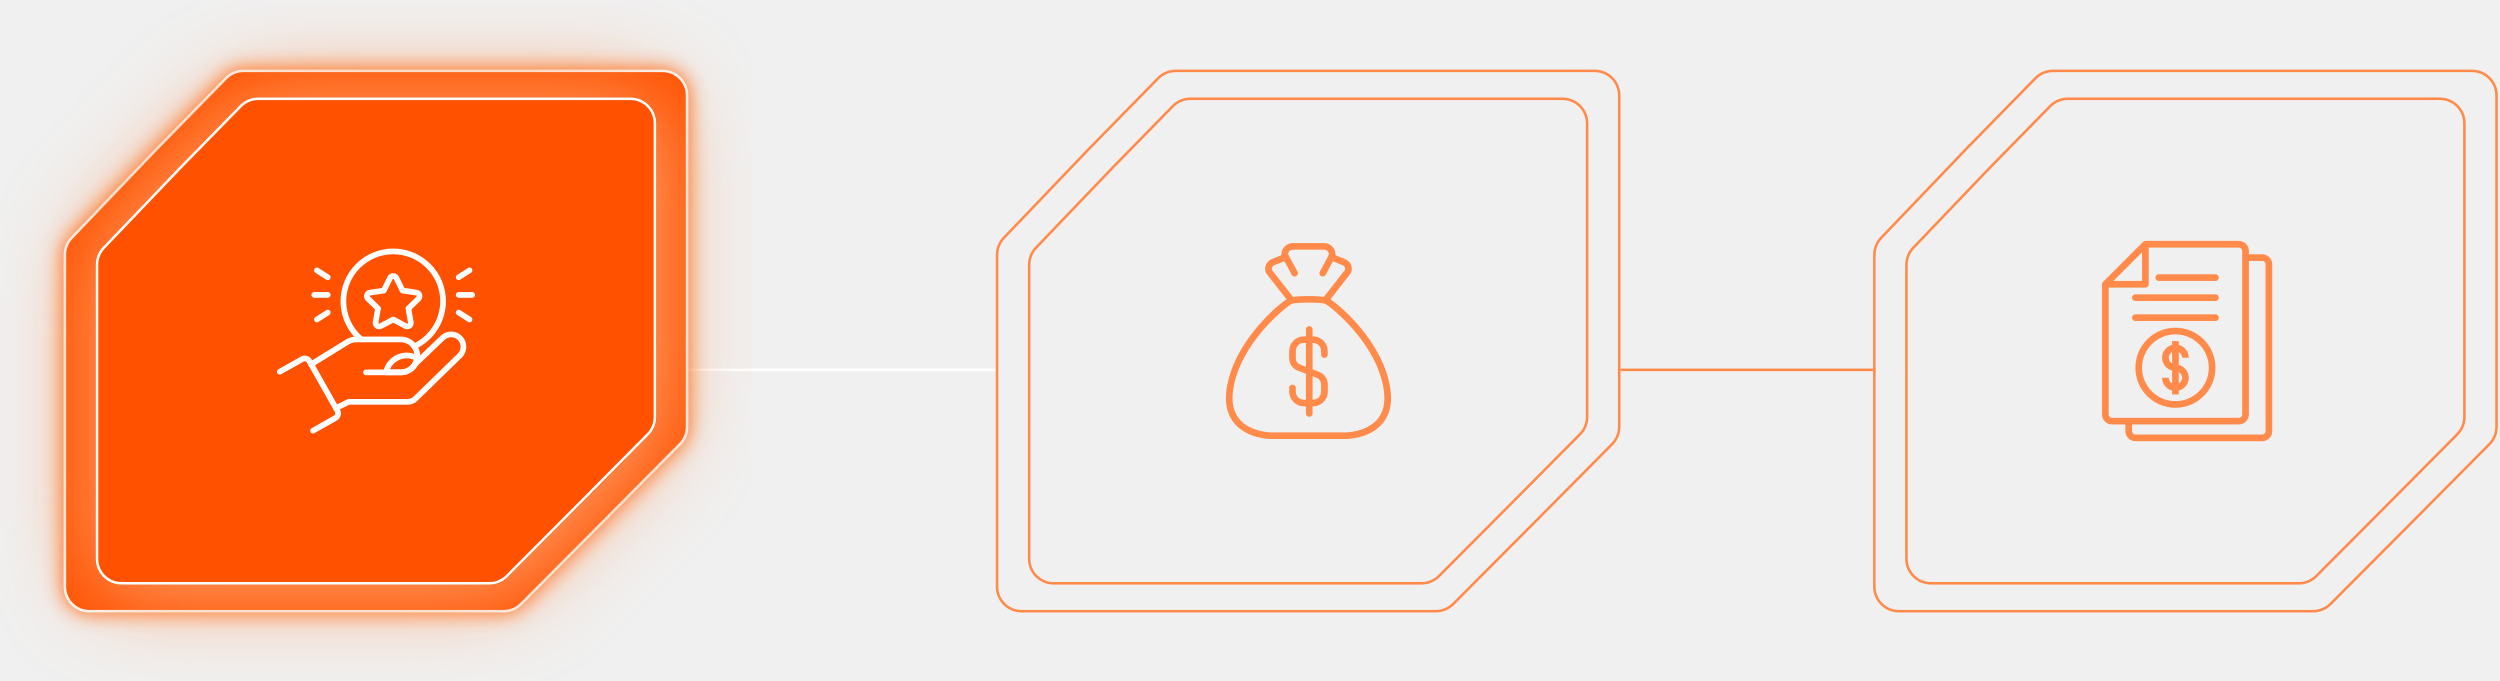
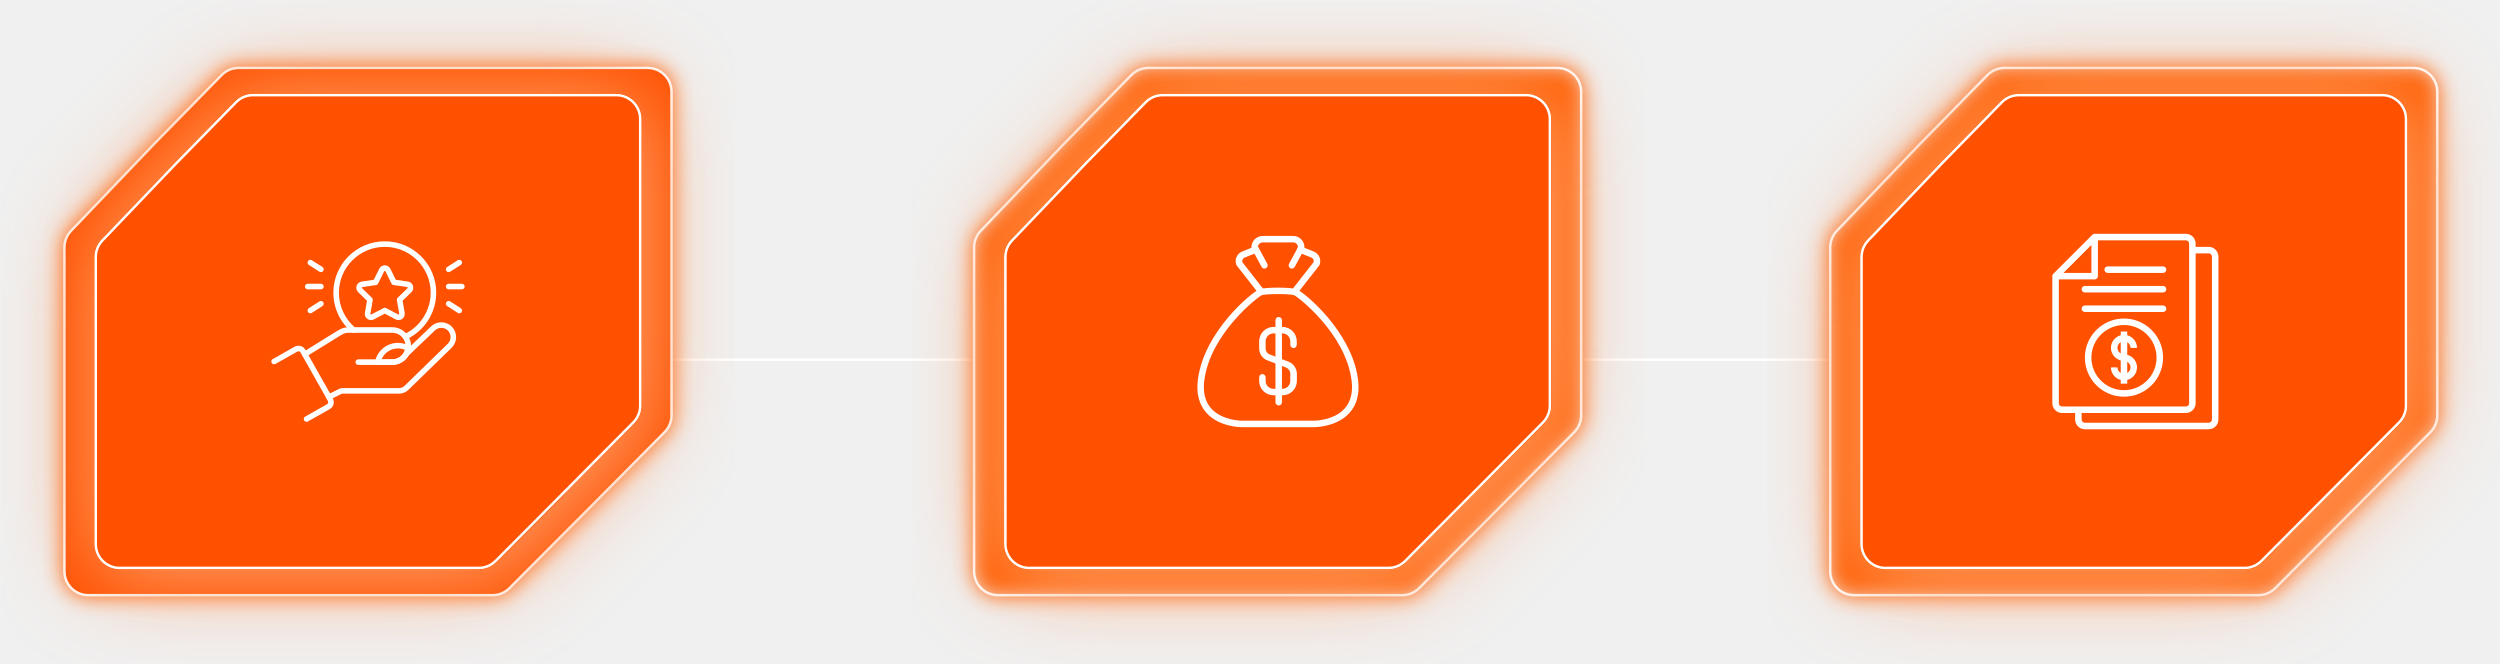
- <svg xmlns="http://www.w3.org/2000/svg" width="970" height="264" viewBox="0 0 970 264" fill="none">
-   <line x1="266.68" y1="143.5" x2="386.359" y2="143.5" stroke="white" />
-   <line x1="628.754" y1="143.5" x2="726.754" y2="143.5" stroke="#FF8A4A" />
-   <g filter="url(#filter0_f_83_64)">
-     <path d="M60.757 57.121L87.333 30.001C89.214 28.082 91.788 27 94.475 27L257.075 27C262.598 27 267.075 31.477 267.075 37V165.634C267.075 168.273 266.032 170.804 264.174 172.677L233.873 203.216L202.508 234.704C200.632 236.588 198.082 237.647 195.423 237.647H34.681C29.158 237.647 24.681 233.17 24.681 227.647L24.68 98.851C24.68 96.275 25.673 93.799 27.453 91.938L60.757 57.121Z" fill="#FF5E01" />
+ <svg xmlns="http://www.w3.org/2000/svg" width="994" height="264" viewBox="0 0 994 264" fill="none">
+   <line x1="267.109" y1="143" x2="386.789" y2="143" stroke="white" />
+   <line x1="629.188" y1="143" x2="727.188" y2="143" stroke="white" />
+   <g filter="url(#filter0_f_156_522)">
+     <path d="M61.186 56.621L87.763 29.501C89.644 27.582 92.218 26.5 94.905 26.5L257.505 26.5C263.028 26.5 267.505 30.977 267.505 36.5V165.134C267.505 167.773 266.462 170.304 264.603 172.177L234.303 202.716L202.938 234.204C201.062 236.088 198.512 237.147 195.853 237.147H35.111C29.588 237.147 25.111 232.67 25.111 227.147L25.109 98.351C25.109 95.775 26.103 93.299 27.883 91.438L61.186 56.621Z" fill="#FF5E01" />
  </g>
-   <path d="M94.476 27.5H257.075C262.322 27.5 266.575 31.753 266.575 37V165.634C266.575 168.14 265.584 170.546 263.818 172.325L233.519 202.863L202.154 234.352C200.372 236.141 197.95 237.147 195.424 237.147H34.681C29.434 237.147 25.181 232.894 25.181 227.647L25.18 98.851C25.18 96.404 26.123 94.052 27.814 92.284L61.113 57.471L61.114 57.472L87.69 30.351C89.477 28.527 91.923 27.5 94.476 27.5Z" fill="#FF5100" stroke="white" />
-   <g filter="url(#filter1_f_83_64)">
-     <path d="M69.506 64.852L93.048 40.827C94.929 38.908 97.503 37.826 100.191 37.826L244.618 37.826C250.141 37.826 254.618 42.303 254.618 47.826V161.788C254.618 164.426 253.575 166.958 251.717 168.831L224.829 195.93L196.989 223.88C195.112 225.764 192.563 226.822 189.904 226.822H47.138C41.615 226.822 37.138 222.345 37.138 216.823L37.137 102.704C37.137 100.129 38.13 97.653 39.91 95.792L69.506 64.852Z" fill="#FF833B" />
+   <path d="M94.905 27H257.505C262.752 27 267.005 31.253 267.005 36.5V165.134C267.005 167.64 266.014 170.046 264.248 171.825L233.948 202.363L202.584 233.852C200.801 235.641 198.379 236.647 195.854 236.647H35.11C29.864 236.647 25.61 232.394 25.61 227.147L25.609 98.351C25.609 95.904 26.553 93.552 28.244 91.784L61.543 56.971L61.544 56.972L88.12 29.851C89.907 28.027 92.352 27 94.905 27Z" fill="#FF5100" stroke="white" />
+   <g filter="url(#filter1_f_156_522)">
+     <path d="M69.931 64.35L93.474 40.325C95.355 38.406 97.929 37.324 100.616 37.324L245.044 37.324C250.567 37.324 255.044 41.801 255.044 47.324V161.286C255.044 163.924 254.001 166.456 252.142 168.329L225.255 195.428L197.415 223.378C195.538 225.262 192.989 226.321 190.33 226.321H47.564C42.041 226.321 37.564 221.843 37.564 216.321L37.562 102.202C37.562 99.627 38.556 97.151 40.336 95.29L69.931 64.35Z" fill="#FF833B" />
  </g>
-   <g filter="url(#filter2_d_83_64)">
-     <path d="M69.506 64.85L93.048 40.825C94.929 38.906 97.503 37.824 100.191 37.824L244.618 37.824C250.141 37.824 254.618 42.301 254.618 47.824V161.786C254.618 164.424 253.575 166.956 251.717 168.829L224.829 195.928L196.989 223.878C195.112 225.762 192.563 226.821 189.904 226.821H47.138C41.615 226.821 37.138 222.343 37.138 216.821L37.137 102.702C37.137 100.127 38.13 97.651 39.91 95.79L69.506 64.85Z" fill="#FF5100" />
-     <path d="M100.19 38.324H244.618C249.865 38.324 254.118 42.578 254.118 47.824V161.786C254.118 164.293 253.127 166.697 251.361 168.477L224.475 195.575L196.635 223.524C194.852 225.314 192.43 226.32 189.904 226.32H47.138C41.891 226.32 37.638 222.067 37.638 216.82L37.637 102.702C37.637 100.256 38.581 97.904 40.272 96.136L69.867 65.195L69.866 65.194L93.405 41.175C95.192 39.352 97.638 38.324 100.19 38.324Z" stroke="white" />
+   <g filter="url(#filter2_d_156_522)">
+     <path d="M69.931 64.35L93.474 40.325C95.355 38.406 97.929 37.324 100.616 37.324L245.044 37.324C250.567 37.324 255.044 41.801 255.044 47.324V161.286C255.044 163.924 254.001 166.456 252.142 168.329L225.255 195.428L197.415 223.378C195.538 225.262 192.989 226.321 190.33 226.321H47.564C42.041 226.321 37.564 221.843 37.564 216.321L37.562 102.202C37.562 99.627 38.556 97.151 40.336 95.29L69.931 64.35Z" fill="#FF5100" />
+     <path d="M100.616 37.824H245.044C250.291 37.824 254.544 42.078 254.544 47.324V161.286C254.544 163.793 253.553 166.197 251.787 167.977L224.9 195.075L197.061 223.024C195.278 224.814 192.856 225.82 190.33 225.82H47.563C42.317 225.82 38.063 221.567 38.063 216.32L38.062 102.202C38.062 99.756 39.006 97.404 40.697 95.636L70.293 64.695L70.292 64.694L93.831 40.675C95.618 38.852 98.063 37.824 100.616 37.824Z" stroke="white" />
  </g>
-   <g clip-path="url(#clip0_83_64)">
-     <path d="M160.739 135.509C160.323 135.509 159.922 135.272 159.735 134.868C159.479 134.314 159.719 133.656 160.274 133.398C166.675 130.427 170.811 123.937 170.811 116.865C170.811 106.821 162.627 98.65 152.568 98.65C142.516 98.65 134.337 106.821 134.337 116.865C134.337 122.275 136.715 127.375 140.861 130.856C141.329 131.249 141.389 131.947 140.996 132.415C140.601 132.884 139.906 132.942 139.438 132.55C134.791 128.648 132.125 122.93 132.125 116.865C132.125 105.601 141.296 96.438 152.568 96.438C163.847 96.438 173.024 105.601 173.024 116.865C173.024 124.794 168.384 132.072 161.204 135.406C161.055 135.475 160.896 135.509 160.739 135.509Z" fill="white" />
-     <path d="M155.53 145.583H142.005C141.394 145.583 140.898 145.088 140.898 144.477C140.898 143.866 141.394 143.371 142.005 143.371H155.53C156.95 143.371 158.272 142.822 159.254 141.827C159.614 141.468 159.892 141.106 160.09 140.746C160.11 140.709 160.133 140.673 160.157 140.638C160.451 140.118 160.65 139.515 160.748 138.845C160.784 138.602 160.81 138.345 160.81 138.09C160.81 136.991 160.473 135.938 159.836 135.045C158.851 133.644 157.242 132.81 155.53 132.81H138.244C137.246 132.81 136.268 133.078 135.415 133.584L121.333 142.29C120.813 142.613 120.131 142.452 119.81 141.932C119.489 141.412 119.649 140.731 120.169 140.409L134.268 131.692C135.48 130.972 136.848 130.598 138.244 130.598H155.53C157.962 130.598 160.247 131.783 161.641 133.766C162.543 135.03 163.022 136.528 163.022 138.09C163.022 138.455 162.988 138.818 162.937 139.165C162.795 140.144 162.489 141.039 162.028 141.821C162.015 141.844 162.001 141.866 161.987 141.887C161.693 142.406 161.301 142.91 160.823 143.387C159.429 144.801 157.546 145.583 155.53 145.583Z" fill="white" />
-     <path d="M130.35 159.491C129.945 159.491 129.555 159.268 129.361 158.882C129.086 158.336 129.306 157.672 129.852 157.397L134.395 155.111C134.776 154.909 135.229 154.801 135.718 154.801H158.269C159.067 154.801 159.823 154.489 160.4 153.923L177.601 137.18C178.305 136.486 178.712 135.519 178.712 134.536C178.712 133.558 178.337 132.639 177.659 131.949C176.247 130.529 173.989 130.482 172.518 131.849L161.836 142.06C161.406 142.471 160.717 142.476 160.292 142.06C159.866 141.644 159.837 140.973 160.239 140.532L171 130.24C173.359 128.047 176.97 128.115 179.231 130.393C180.325 131.502 180.924 132.973 180.924 134.536C180.924 136.108 180.277 137.648 179.149 138.76L161.947 155.504C160.956 156.477 159.648 157.014 158.269 157.014H135.718C135.592 157.014 135.488 157.035 135.409 157.077L130.846 159.373C130.686 159.454 130.517 159.491 130.35 159.491Z" fill="white" />
-     <path d="M121.453 168.209C121.067 168.209 120.691 168.007 120.488 167.647C120.189 167.114 120.376 166.44 120.907 166.139L129.599 161.233C130.055 160.977 130.215 160.398 129.959 159.941L119.074 140.659C118.95 140.437 118.747 140.279 118.503 140.211C118.257 140.145 118.004 140.174 117.782 140.299L109.092 145.205C108.555 145.502 107.884 145.317 107.584 144.786C107.285 144.253 107.472 143.579 108.003 143.278L116.694 138.372C117.429 137.959 118.277 137.853 119.097 138.08C119.909 138.306 120.586 138.836 121.001 139.572L131.886 158.854C132.301 159.59 132.404 160.443 132.178 161.256C131.952 162.069 131.422 162.746 130.686 163.16L121.996 168.066C121.823 168.163 121.638 168.209 121.453 168.209Z" fill="white" />
-     <path d="M158.04 127.775C157.646 127.775 157.25 127.68 156.886 127.489L152.568 125.219L148.251 127.489C147.408 127.93 146.41 127.859 145.641 127.299C144.873 126.74 144.496 125.812 144.657 124.876L145.481 120.07L141.988 116.666C141.307 116.002 141.068 115.028 141.362 114.125C141.656 113.222 142.422 112.575 143.362 112.44L148.188 111.739L150.347 107.366C150.767 106.514 151.619 105.984 152.569 105.984C153.518 105.984 154.37 106.514 154.79 107.366L156.948 111.739L161.774 112.44C162.714 112.575 163.48 113.222 163.774 114.125C164.068 115.028 163.828 116.002 163.147 116.666L159.654 120.07L160.48 124.876C160.639 125.814 160.262 126.743 159.493 127.3C159.059 127.616 158.551 127.775 158.04 127.775ZM152.569 108.197C152.493 108.197 152.392 108.223 152.331 108.345L149.915 113.239C149.753 113.566 149.442 113.793 149.081 113.844L143.679 114.629C143.545 114.65 143.489 114.739 143.466 114.809C143.442 114.881 143.434 114.987 143.532 115.082L147.441 118.891C147.702 119.145 147.822 119.512 147.76 119.871L146.838 125.251C146.815 125.386 146.883 125.467 146.943 125.51C147.004 125.554 147.102 125.595 147.223 125.53L152.054 122.989C152.373 122.819 152.762 122.819 153.082 122.989L157.914 125.53C158.037 125.596 158.132 125.553 158.192 125.51C158.254 125.465 158.322 125.385 158.299 125.249L157.376 119.871C157.314 119.512 157.433 119.145 157.694 118.891L161.603 115.082C161.701 114.987 161.694 114.881 161.669 114.809C161.646 114.737 161.592 114.648 161.458 114.629L156.055 113.844C155.693 113.793 155.382 113.566 155.221 113.239L152.805 108.345C152.745 108.223 152.644 108.197 152.569 108.197Z" fill="white" />
-     <path d="M127.178 115.537H121.923C121.312 115.537 120.816 115.041 120.816 114.43C120.816 113.82 121.312 113.324 121.923 113.324H127.178C127.789 113.324 128.285 113.82 128.285 114.43C128.285 115.041 127.789 115.537 127.178 115.537Z" fill="white" />
-     <path d="M122.963 125.071C122.598 125.071 122.24 124.891 122.03 124.56C121.7 124.045 121.851 123.361 122.367 123.033L126.584 120.339C127.102 120.008 127.784 120.161 128.111 120.676C128.441 121.191 128.29 121.875 127.774 122.203L123.557 124.897C123.373 125.015 123.167 125.071 122.963 125.071Z" fill="white" />
-     <path d="M127.178 108.699C126.975 108.699 126.769 108.643 126.584 108.525L122.367 105.831C121.851 105.503 121.7 104.818 122.03 104.304C122.357 103.79 123.04 103.637 123.557 103.967L127.774 106.661C128.29 106.989 128.441 107.673 128.111 108.187C127.901 108.519 127.544 108.699 127.178 108.699Z" fill="white" />
-     <path d="M183.219 115.537H177.962C177.351 115.537 176.855 115.041 176.855 114.43C176.855 113.82 177.351 113.324 177.962 113.324H183.219C183.83 113.324 184.325 113.82 184.325 114.43C184.325 115.041 183.83 115.537 183.219 115.537Z" fill="white" />
-     <path d="M182.178 125.071C181.975 125.071 181.769 125.015 181.584 124.897L177.367 122.203C176.851 121.875 176.7 121.191 177.03 120.676C177.357 120.161 178.041 120.008 178.557 120.339L182.774 123.033C183.29 123.361 183.441 124.045 183.111 124.56C182.901 124.891 182.544 125.071 182.178 125.071Z" fill="white" />
-     <path d="M177.963 108.699C177.598 108.699 177.24 108.519 177.03 108.187C176.7 107.673 176.851 106.989 177.367 106.661L181.584 103.967C182.1 103.637 182.784 103.79 183.111 104.304C183.441 104.818 183.29 105.503 182.774 105.831L178.557 108.525C178.373 108.643 178.167 108.699 177.963 108.699Z" fill="white" />
-     <path d="M155.533 145.58H149.782C149.451 145.58 149.137 145.432 148.926 145.174C148.716 144.917 148.632 144.58 148.697 144.255C149.566 139.945 153.39 136.818 157.79 136.818C159.426 136.818 161.021 137.243 162.402 138.046C162.79 138.27 163.003 138.708 162.942 139.152C162.723 140.753 161.97 142.259 160.824 143.388C159.431 144.798 157.548 145.58 155.533 145.58ZM151.273 143.368H155.533C156.952 143.368 158.276 142.819 159.261 141.822C159.887 141.206 160.343 140.438 160.589 139.604C159.72 139.228 158.765 139.031 157.79 139.031C154.909 139.031 152.354 140.789 151.273 143.368Z" fill="white" />
+   <g clip-path="url(#clip0_156_522)">
+     <path d="M161.161 135.009C160.745 135.009 160.344 134.772 160.157 134.368C159.901 133.814 160.141 133.156 160.696 132.898C167.097 129.927 171.233 123.437 171.233 116.365C171.233 106.321 163.049 98.15 152.99 98.15C142.938 98.15 134.759 106.321 134.759 116.365C134.759 121.775 137.137 126.875 141.283 130.356C141.751 130.749 141.811 131.447 141.418 131.915C141.023 132.384 140.328 132.442 139.86 132.05C135.213 128.148 132.547 122.43 132.547 116.365C132.547 105.101 141.718 95.938 152.99 95.938C164.269 95.938 173.446 105.101 173.446 116.365C173.446 124.294 168.806 131.572 161.626 134.906C161.476 134.975 161.318 135.009 161.161 135.009Z" fill="white" />
+     <path d="M155.955 145.087H142.43C141.82 145.087 141.324 144.592 141.324 143.981C141.324 143.37 141.82 142.875 142.43 142.875H155.955C157.375 142.875 158.698 142.326 159.68 141.331C160.04 140.972 160.318 140.61 160.515 140.25C160.536 140.213 160.559 140.177 160.583 140.142C160.877 139.622 161.076 139.019 161.174 138.349C161.21 138.106 161.236 137.849 161.236 137.594C161.236 136.495 160.899 135.442 160.262 134.549C159.277 133.148 157.668 132.314 155.955 132.314H138.67C137.671 132.314 136.693 132.582 135.841 133.087L121.758 141.794C121.238 142.117 120.557 141.956 120.236 141.436C119.915 140.916 120.075 140.234 120.595 139.913L134.694 131.196C135.906 130.476 137.274 130.102 138.67 130.102H155.955C158.388 130.102 160.672 131.287 162.067 133.27C162.968 134.534 163.448 136.032 163.448 137.594C163.448 137.959 163.413 138.322 163.363 138.669C163.22 139.648 162.915 140.543 162.454 141.325C162.441 141.348 162.427 141.369 162.412 141.391C162.119 141.91 161.727 142.414 161.249 142.89C159.854 144.305 157.972 145.087 155.955 145.087Z" fill="white" />
+     <path d="M130.78 158.993C130.375 158.993 129.985 158.77 129.79 158.384C129.515 157.838 129.736 157.174 130.282 156.899L134.824 154.613C135.206 154.411 135.658 154.303 136.148 154.303H158.698C159.496 154.303 160.252 153.991 160.83 153.425L178.031 136.682C178.735 135.988 179.141 135.021 179.141 134.038C179.141 133.06 178.767 132.141 178.088 131.451C176.677 130.03 174.418 129.984 172.948 131.351L162.266 141.562C161.835 141.972 161.147 141.978 160.722 141.562C160.296 141.146 160.267 140.474 160.669 140.034L171.43 129.742C173.789 127.549 177.4 127.616 179.661 129.895C180.754 131.004 181.354 132.475 181.354 134.038C181.354 135.61 180.707 137.15 179.579 138.262L162.377 155.006C161.386 155.978 160.078 156.516 158.698 156.516H136.148C136.021 156.516 135.918 156.537 135.838 156.579L131.275 158.875C131.115 158.956 130.947 158.993 130.78 158.993Z" fill="white" />
+     <path d="M121.879 167.707C121.493 167.707 121.117 167.505 120.914 167.145C120.614 166.612 120.802 165.938 121.333 165.637L130.024 160.731C130.481 160.475 130.641 159.896 130.384 159.439L119.5 140.157C119.376 139.936 119.173 139.777 118.929 139.709C118.683 139.643 118.429 139.672 118.208 139.797L109.518 144.703C108.981 145 108.31 144.815 108.01 144.284C107.71 143.751 107.898 143.077 108.429 142.776L117.12 137.87C117.855 137.457 118.703 137.352 119.523 137.578C120.335 137.804 121.012 138.334 121.427 139.07L132.312 158.352C132.726 159.088 132.83 159.941 132.604 160.754C132.378 161.567 131.848 162.244 131.112 162.659L122.422 167.564C122.249 167.661 122.063 167.707 121.879 167.707Z" fill="white" />
+     <path d="M158.465 127.275C158.072 127.275 157.676 127.18 157.312 126.989L152.993 124.719L148.677 126.989C147.834 127.43 146.836 127.359 146.067 126.799C145.299 126.24 144.922 125.312 145.083 124.376L145.907 119.57L142.414 116.166C141.733 115.502 141.494 114.528 141.788 113.625C142.081 112.722 142.848 112.075 143.788 111.94L148.613 111.239L150.772 106.866C151.193 106.014 152.044 105.484 152.995 105.484C153.944 105.484 154.795 106.014 155.216 106.866L157.374 111.239L162.2 111.94C163.139 112.075 163.906 112.722 164.199 113.625C164.493 114.528 164.254 115.502 163.573 116.166L160.08 119.57L160.905 124.376C161.065 125.314 160.688 126.243 159.919 126.8C159.485 127.116 158.977 127.275 158.465 127.275ZM152.995 107.697C152.919 107.697 152.818 107.723 152.757 107.845L150.34 112.739C150.179 113.066 149.868 113.293 149.506 113.344L144.105 114.129C143.971 114.15 143.915 114.239 143.892 114.309C143.867 114.381 143.86 114.487 143.958 114.582L147.867 118.391C148.128 118.645 148.248 119.012 148.186 119.371L147.264 124.751C147.241 124.886 147.308 124.967 147.369 125.01C147.429 125.054 147.527 125.095 147.648 125.03L152.479 122.489C152.799 122.319 153.188 122.319 153.508 122.489L158.34 125.03C158.463 125.096 158.558 125.053 158.618 125.01C158.68 124.965 158.748 124.885 158.725 124.749L157.801 119.371C157.739 119.012 157.859 118.645 158.12 118.391L162.029 114.582C162.127 114.487 162.12 114.381 162.095 114.309C162.072 114.237 162.017 114.148 161.883 114.129L156.481 113.344C156.119 113.293 155.808 113.066 155.647 112.739L153.231 107.845C153.171 107.723 153.07 107.697 152.995 107.697Z" fill="white" />
+     <path d="M127.604 115.037H122.348C121.738 115.037 121.242 114.541 121.242 113.93C121.242 113.32 121.738 112.824 122.348 112.824H127.604C128.215 112.824 128.71 113.32 128.71 113.93C128.71 114.541 128.215 115.037 127.604 115.037Z" fill="white" />
+     <path d="M123.389 124.571C123.023 124.571 122.666 124.391 122.456 124.06C122.126 123.545 122.277 122.861 122.793 122.533L127.01 119.839C127.527 119.508 128.21 119.661 128.537 120.176C128.867 120.691 128.716 121.375 128.2 121.703L123.983 124.397C123.798 124.515 123.592 124.571 123.389 124.571Z" fill="white" />
+     <path d="M127.604 108.199C127.401 108.199 127.195 108.143 127.01 108.025L122.793 105.331C122.277 105.003 122.126 104.318 122.456 103.804C122.783 103.29 123.466 103.137 123.983 103.467L128.2 106.161C128.716 106.489 128.867 107.173 128.537 107.687C128.327 108.019 127.97 108.199 127.604 108.199Z" fill="white" />
+     <path d="M183.645 115.037H178.387C177.777 115.037 177.281 114.541 177.281 113.93C177.281 113.32 177.777 112.824 178.387 112.824H183.645C184.255 112.824 184.751 113.32 184.751 113.93C184.751 114.541 184.255 115.037 183.645 115.037Z" fill="white" />
+     <path d="M182.604 124.571C182.401 124.571 182.195 124.515 182.01 124.397L177.793 121.703C177.277 121.375 177.126 120.691 177.456 120.176C177.783 119.661 178.467 119.508 178.983 119.839L183.2 122.533C183.716 122.861 183.867 123.545 183.537 124.06C183.327 124.391 182.97 124.571 182.604 124.571Z" fill="white" />
+     <path d="M178.389 108.199C178.023 108.199 177.666 108.019 177.456 107.687C177.126 107.173 177.277 106.489 177.793 106.161L182.01 103.467C182.526 103.137 183.21 103.29 183.537 103.804C183.867 104.318 183.716 105.003 183.2 105.331L178.983 108.025C178.798 108.143 178.592 108.199 178.389 108.199Z" fill="white" />
+     <path d="M155.959 145.082H150.208C149.876 145.082 149.562 144.934 149.352 144.676C149.142 144.419 149.058 144.082 149.123 143.757C149.992 139.447 153.816 136.32 158.216 136.32C159.852 136.32 161.447 136.745 162.828 137.547C163.215 137.772 163.429 138.21 163.368 138.654C163.149 140.255 162.396 141.761 161.249 142.89C159.857 144.3 157.974 145.082 155.959 145.082ZM151.698 142.87H155.959C157.378 142.87 158.701 142.321 159.687 141.324C160.313 140.708 160.768 139.94 161.015 139.106C160.146 138.73 159.191 138.533 158.216 138.533C155.335 138.533 152.78 140.291 151.698 142.87Z" fill="white" />
  </g>
-   <path d="M456.155 27.5H618.755C624.002 27.5 628.255 31.753 628.255 37V165.634C628.255 168.14 627.264 170.546 625.498 172.325L595.198 202.863L563.834 234.352C562.051 236.141 559.629 237.147 557.104 237.147H396.36C391.114 237.147 386.86 232.894 386.86 227.647L386.859 98.851C386.859 96.404 387.803 94.052 389.494 92.284L422.793 57.471L422.794 57.472L449.37 30.351C451.157 28.527 453.602 27.5 456.155 27.5Z" stroke="#FF8A4A" />
-   <path d="M461.87 38.326H606.298C611.544 38.326 615.798 42.58 615.798 47.826V161.788C615.798 164.295 614.806 166.699 613.041 168.479L586.154 195.577L558.314 223.526C556.532 225.316 554.11 226.322 551.584 226.322H408.817C403.571 226.322 399.317 222.069 399.317 216.822L399.316 102.704C399.316 100.258 400.26 97.906 401.951 96.138L431.547 65.197L431.546 65.196L455.085 41.177C456.872 39.353 459.317 38.326 461.87 38.326Z" stroke="#FF8A4A" />
-   <path d="M514.557 117.421C514.271 117.418 513.993 117.321 513.767 117.146C513.498 116.934 513.324 116.625 513.282 116.286C513.24 115.946 513.334 115.604 513.543 115.334L521.859 104.716C521.959 104.363 521.927 103.986 521.769 103.656C521.611 103.325 521.337 103.064 521 102.921L516.112 100.971C515.807 100.848 515.56 100.613 515.421 100.315C515.283 100.017 515.262 99.677 515.365 99.364L515.622 98.6C515.577 98.13 515.359 97.693 515.009 97.376C514.66 97.058 514.205 96.882 513.732 96.882H501.629C501.157 96.882 500.703 97.058 500.355 97.376C500.007 97.694 499.79 98.13 499.748 98.6L500.014 99.313C500.138 99.628 500.131 99.98 499.996 100.291C499.861 100.602 499.608 100.846 499.292 100.971L494.379 102.946C494.041 103.09 493.768 103.351 493.61 103.682C493.451 104.012 493.419 104.389 493.52 104.742L501.835 115.359C502.044 115.63 502.138 115.972 502.096 116.312C502.055 116.651 501.88 116.96 501.612 117.172C501.479 117.276 501.327 117.353 501.164 117.399C501.001 117.444 500.831 117.457 500.663 117.436C500.495 117.415 500.334 117.361 500.187 117.278C500.04 117.194 499.911 117.082 499.808 116.948L491.338 106.125C491.265 106.03 491.204 105.926 491.157 105.816C490.76 104.818 490.771 103.704 491.189 102.715C491.607 101.727 492.398 100.942 493.391 100.533L497.153 99.021C497.145 98.941 497.145 98.86 497.153 98.78C497.156 97.594 497.628 96.457 498.467 95.618C499.306 94.779 500.443 94.307 501.629 94.305H513.732C514.919 94.305 516.058 94.776 516.897 95.615C517.736 96.455 518.208 97.593 518.208 98.78C518.212 98.86 518.212 98.941 518.208 99.021L521.962 100.533C522.961 100.937 523.76 101.721 524.183 102.712C524.606 103.704 524.62 104.823 524.221 105.824C524.178 105.936 524.117 106.041 524.041 106.133L515.579 116.923C515.458 117.078 515.303 117.203 515.126 117.29C514.949 117.376 514.754 117.421 514.557 117.421Z" fill="#FF8A4A" />
-   <path d="M522.15 170.344H493.218C492.832 170.344 484.241 170.301 479.173 164.571C476.287 161.307 475.162 156.917 475.84 151.514C478.245 132.297 497.238 116.784 500.262 115.504C502.35 114.645 513.062 114.645 515.149 115.504C518.147 116.784 537.14 132.289 539.545 151.514C540.224 156.917 539.098 161.307 536.212 164.571C531.187 170.258 522.597 170.344 522.15 170.344ZM507.684 117.428C504.815 117.428 501.937 117.574 501.25 117.875C499.721 118.527 480.737 133.131 478.391 151.832C477.816 156.462 478.727 160.164 481.089 162.853C485.384 167.706 493.115 167.766 493.218 167.766H522.141C522.219 167.766 529.984 167.706 534.271 162.853C536.633 160.164 537.544 156.462 536.968 151.832C534.623 133.122 515.639 118.527 514.11 117.875C513.422 117.574 510.57 117.428 507.684 117.428Z" fill="#FF8A4A" />
-   <path d="M513.221 107.283C512.998 107.283 512.779 107.225 512.586 107.115C512.392 107.005 512.23 106.846 512.116 106.655C512.002 106.464 511.939 106.246 511.934 106.024C511.929 105.801 511.982 105.581 512.087 105.385L515.454 99.148C515.617 98.847 515.893 98.624 516.221 98.526C516.549 98.429 516.902 98.465 517.203 98.628C517.503 98.791 517.727 99.067 517.824 99.395C517.922 99.723 517.885 100.076 517.722 100.376L514.355 106.604C514.246 106.81 514.082 106.982 513.882 107.101C513.682 107.221 513.454 107.284 513.221 107.283Z" fill="#FF8A4A" />
-   <path d="M502.305 107.283C502.073 107.284 501.844 107.221 501.644 107.101C501.444 106.982 501.281 106.81 501.171 106.604L497.804 100.376C497.641 100.076 497.604 99.723 497.702 99.395C497.799 99.067 498.023 98.791 498.324 98.628C498.625 98.465 498.978 98.429 499.305 98.526C499.633 98.624 499.909 98.847 500.072 99.148L503.439 105.385C503.545 105.581 503.597 105.801 503.592 106.024C503.587 106.246 503.525 106.464 503.41 106.655C503.296 106.846 503.134 107.005 502.941 107.115C502.747 107.225 502.528 107.283 502.305 107.283Z" fill="#FF8A4A" />
-   <path d="M509.463 157.664H505.907C504.395 157.662 502.945 157.06 501.876 155.991C500.807 154.921 500.205 153.472 500.203 151.96V150.534C500.203 150.192 500.339 149.864 500.581 149.623C500.822 149.381 501.15 149.245 501.492 149.245C501.833 149.245 502.161 149.381 502.403 149.623C502.644 149.864 502.78 150.192 502.78 150.534V151.934C502.777 152.347 502.855 152.756 503.011 153.139C503.166 153.521 503.396 153.869 503.687 154.162C503.978 154.455 504.323 154.688 504.704 154.846C505.086 155.005 505.494 155.087 505.907 155.087H509.463C510.291 155.084 511.084 154.754 511.669 154.168C512.253 153.582 512.582 152.788 512.582 151.96V148.919C512.536 148.403 512.345 147.911 512.03 147.501C511.715 147.09 511.29 146.777 510.803 146.6L503.528 143.799C502.566 143.455 501.733 142.826 501.139 141.995C500.545 141.165 500.218 140.173 500.203 139.152V136.188C500.205 134.676 500.807 133.227 501.876 132.158C502.945 131.088 504.395 130.487 505.907 130.484H509.455C510.967 130.487 512.416 131.088 513.486 132.158C514.555 133.227 515.156 134.676 515.159 136.188V137.597C515.159 137.939 515.023 138.267 514.781 138.508C514.54 138.75 514.212 138.886 513.87 138.886C513.528 138.886 513.201 138.75 512.959 138.508C512.717 138.267 512.582 137.939 512.582 137.597V136.188C512.582 135.359 512.252 134.564 511.666 133.977C511.079 133.391 510.284 133.061 509.455 133.061H505.907C505.078 133.061 504.282 133.391 503.696 133.977C503.11 134.564 502.78 135.359 502.78 136.188V139.195C502.801 139.691 502.971 140.17 503.266 140.57C503.561 140.969 503.97 141.271 504.438 141.437L511.766 144.254C512.737 144.615 513.582 145.253 514.193 146.091C514.804 146.928 515.155 147.926 515.202 148.962V151.977C515.199 152.728 515.049 153.47 514.759 154.163C514.469 154.855 514.046 155.483 513.513 156.011C512.98 156.54 512.348 156.958 511.653 157.241C510.958 157.525 510.214 157.668 509.463 157.664Z" fill="#FF8A4A" />
-   <path d="M507.984 161.711C507.642 161.711 507.314 161.576 507.073 161.334C506.831 161.092 506.695 160.764 506.695 160.423V127.831C506.695 127.49 506.831 127.162 507.073 126.92C507.314 126.679 507.642 126.543 507.984 126.543C508.326 126.543 508.653 126.679 508.895 126.92C509.137 127.162 509.272 127.49 509.272 127.831V160.423C509.272 160.764 509.137 161.092 508.895 161.334C508.653 161.576 508.326 161.711 507.984 161.711Z" fill="#FF8A4A" />
-   <path d="M796.55 27.5H959.149C964.396 27.5 968.649 31.753 968.649 37V165.634C968.649 168.14 967.658 170.546 965.893 172.325L935.593 202.863L904.229 234.352C902.446 236.141 900.024 237.147 897.498 237.147H736.755C731.508 237.147 727.255 232.894 727.255 227.647L727.254 98.851C727.254 96.404 728.198 94.052 729.889 92.284L763.188 57.471L763.188 57.472L789.765 30.351C791.551 28.527 793.997 27.5 796.55 27.5Z" stroke="#FF8A4A" />
-   <path d="M802.265 38.326H946.692C951.939 38.326 956.192 42.58 956.192 47.826V161.788C956.192 164.295 955.201 166.699 953.436 168.479L926.549 195.577L898.709 223.526C896.926 225.316 894.504 226.322 891.979 226.322H749.212C743.965 226.322 739.712 222.069 739.712 216.822L739.711 102.704C739.711 100.258 740.655 97.906 742.346 96.138L771.941 65.197L771.94 65.196L795.479 41.177C797.266 39.353 799.712 38.326 802.265 38.326Z" stroke="#FF8A4A" />
-   <path d="M844.068 127.143C835.498 127.143 828.526 134.115 828.526 142.685C828.526 151.255 835.498 158.227 844.068 158.227C852.638 158.227 859.61 151.255 859.61 142.685C859.61 134.115 852.638 127.143 844.068 127.143ZM844.068 155.637C836.926 155.637 831.116 149.827 831.116 142.685C831.116 135.543 836.926 129.733 844.068 129.733C851.21 129.733 857.02 135.543 857.02 142.685C857.02 149.827 851.21 155.637 844.068 155.637ZM846.658 138.8H849.249C849.249 136.393 847.591 134.382 845.363 133.803V132.324H842.773V133.803C840.545 134.382 838.887 136.393 838.887 138.8C838.887 141.206 840.545 143.217 842.773 143.796V148.801C842.002 148.351 841.478 147.525 841.478 146.571H838.887C838.887 148.977 840.545 150.988 842.773 151.567V153.046H845.363V151.567C847.591 150.988 849.249 148.977 849.249 146.571C849.249 144.164 847.591 142.153 845.363 141.574V136.569C846.134 137.019 846.658 137.845 846.658 138.8ZM841.478 138.8C841.478 137.845 842.002 137.019 842.773 136.569V141.03C842.002 140.58 841.478 139.754 841.478 138.8ZM846.658 146.571C846.658 147.525 846.134 148.351 845.363 148.801V144.34C846.134 144.79 846.658 145.616 846.658 146.571ZM877.742 98.649H872.562V97.354C872.562 95.212 870.819 93.469 868.676 93.469H832.411C832.068 93.469 831.738 93.605 831.496 93.848L815.954 109.39C815.711 109.633 815.574 109.963 815.574 110.306V160.817C815.574 162.96 817.317 164.703 819.46 164.703H824.64V167.293C824.64 169.436 826.383 171.179 828.526 171.179H877.742C879.885 171.179 881.628 169.436 881.628 167.293V102.535C881.628 100.392 879.885 98.649 877.742 98.649ZM831.116 97.891V109.011H819.996L831.116 97.891ZM819.46 162.113C818.746 162.113 818.165 161.531 818.165 160.817V111.601H832.411C833.127 111.601 833.707 111.021 833.707 110.306V96.059H868.676C869.39 96.059 869.971 96.64 869.971 97.354V160.817C869.971 161.531 869.39 162.113 868.676 162.113H827.231H824.64H819.46ZM879.037 167.293C879.037 168.007 878.456 168.588 877.742 168.588H828.526C827.812 168.588 827.231 168.007 827.231 167.293V164.703H868.676C870.819 164.703 872.562 162.96 872.562 160.817V101.24H877.742C878.456 101.24 879.037 101.821 879.037 102.535V167.293ZM827.231 123.258C827.231 122.542 827.811 121.962 828.526 121.962H859.61C860.325 121.962 860.905 122.542 860.905 123.258C860.905 123.973 860.325 124.553 859.61 124.553H828.526C827.811 124.553 827.231 123.973 827.231 123.258ZM827.231 115.487C827.231 114.771 827.811 114.191 828.526 114.191H859.61C860.325 114.191 860.905 114.771 860.905 115.487C860.905 116.202 860.325 116.782 859.61 116.782H828.526C827.811 116.782 827.231 116.202 827.231 115.487ZM836.297 107.716C836.297 107 836.877 106.42 837.592 106.42H859.61C860.325 106.42 860.905 107 860.905 107.716C860.905 108.431 860.325 109.011 859.61 109.011H837.592C836.877 109.011 836.297 108.431 836.297 107.716Z" fill="#FF8A4A" />
+   <g filter="url(#filter3_f_156_522)">
+     <path d="M423.186 56.621L449.763 29.501C451.644 27.582 454.218 26.5 456.905 26.5L619.505 26.5C625.028 26.5 629.505 30.977 629.505 36.5V165.134C629.505 167.773 628.462 170.304 626.603 172.177L596.303 202.716L564.938 234.204C563.062 236.088 560.512 237.147 557.853 237.147H397.111C391.588 237.147 387.111 232.67 387.111 227.147L387.109 98.351C387.109 95.775 388.103 93.299 389.883 91.438L423.186 56.621Z" fill="#FF5E01" />
+   </g>
+   <path d="M456.585 27H619.185C624.431 27 628.685 31.253 628.685 36.5V165.134C628.685 167.64 627.693 170.046 625.928 171.825L595.628 202.363L564.264 233.852C562.481 235.641 560.059 236.647 557.533 236.647H396.79C391.544 236.647 387.29 232.394 387.29 227.147L387.289 98.351C387.289 95.904 388.233 93.552 389.924 91.784L423.223 56.971L423.224 56.972L449.8 29.851C451.587 28.027 454.032 27 456.585 27Z" stroke="white" />
+   <g filter="url(#filter4_f_156_522)">
+     <path d="M431.83 64.85L455.372 40.825C457.253 38.906 459.828 37.824 462.515 37.824L606.942 37.824C612.465 37.824 616.942 42.301 616.942 47.824V161.786C616.942 164.424 615.899 166.956 614.041 168.829L587.153 195.928L559.313 223.878C557.437 225.762 554.887 226.821 552.228 226.821H409.462C403.939 226.821 399.462 222.343 399.462 216.821L399.461 102.702C399.461 100.127 400.454 97.651 402.235 95.79L431.83 64.85Z" fill="#FF833B" />
+   </g>
+   <g filter="url(#filter5_d_156_522)">
+     <path d="M431.611 64.35L455.154 40.325C457.035 38.406 459.609 37.324 462.296 37.324L606.723 37.324C612.246 37.324 616.723 41.801 616.723 47.324V161.286C616.723 163.924 615.681 166.456 613.822 168.329L586.934 195.428L559.094 223.378C557.218 225.262 554.668 226.321 552.009 226.321H409.243C403.721 226.321 399.243 221.843 399.243 216.321L399.242 102.202C399.242 99.627 400.236 97.151 402.016 95.29L431.611 64.35Z" fill="#FF5100" />
+     <path d="M462.296 37.824H606.724C611.97 37.824 616.224 42.078 616.224 47.324V161.286C616.224 163.793 615.232 166.197 613.467 167.977L586.58 195.075L558.74 223.024C556.958 224.814 554.536 225.82 552.01 225.82H409.243C403.997 225.82 399.743 221.567 399.743 216.32L399.742 102.202C399.742 99.756 400.686 97.404 402.377 95.636L431.973 64.695L431.972 64.694L455.511 40.675C457.298 38.852 459.743 37.824 462.296 37.824Z" stroke="white" />
+   </g>
+   <path d="M514.987 116.921C514.7 116.918 514.423 116.821 514.196 116.646C513.928 116.434 513.754 116.125 513.712 115.786C513.67 115.446 513.764 115.104 513.973 114.834L522.288 104.216C522.389 103.863 522.357 103.486 522.199 103.156C522.04 102.825 521.767 102.564 521.429 102.421L516.542 100.471C516.237 100.348 515.99 100.113 515.851 99.815C515.712 99.517 515.692 99.177 515.794 98.864L516.052 98.1C516.007 97.63 515.789 97.193 515.439 96.876C515.09 96.558 514.634 96.382 514.162 96.382H502.059C501.587 96.382 501.133 96.558 500.785 96.876C500.437 97.194 500.22 97.63 500.177 98.1L500.444 98.813C500.567 99.128 500.561 99.48 500.426 99.791C500.29 100.102 500.037 100.346 499.722 100.471L494.808 102.446C494.471 102.59 494.197 102.851 494.039 103.182C493.881 103.512 493.849 103.889 493.949 104.242L502.265 114.859C502.474 115.13 502.568 115.472 502.526 115.812C502.484 116.151 502.31 116.46 502.041 116.672C501.909 116.776 501.756 116.853 501.594 116.899C501.431 116.944 501.261 116.957 501.093 116.936C500.925 116.915 500.763 116.861 500.616 116.778C500.47 116.694 500.341 116.582 500.237 116.448L491.767 105.625C491.694 105.53 491.634 105.426 491.587 105.316C491.189 104.318 491.201 103.204 491.619 102.215C492.037 101.227 492.828 100.442 493.821 100.033L497.583 98.521C497.575 98.441 497.575 98.36 497.583 98.28C497.585 97.094 498.058 95.957 498.896 95.118C499.735 94.279 500.872 93.807 502.059 93.805H514.162C515.349 93.805 516.487 94.276 517.327 95.115C518.166 95.955 518.638 97.093 518.638 98.28C518.642 98.36 518.642 98.441 518.638 98.521L522.392 100.033C523.391 100.437 524.189 101.221 524.613 102.212C525.036 103.204 525.05 104.323 524.651 105.324C524.608 105.436 524.547 105.541 524.47 105.633L516.009 116.423C515.888 116.578 515.733 116.703 515.555 116.79C515.378 116.876 515.184 116.921 514.987 116.921Z" fill="white" />
+   <path d="M522.58 169.844H493.648C493.261 169.844 484.671 169.801 479.603 164.071C476.717 160.807 475.591 156.417 476.27 151.014C478.675 131.797 497.668 116.284 500.692 115.004C502.779 114.145 513.491 114.145 515.579 115.004C518.577 116.284 537.57 131.789 539.975 151.014C540.654 156.417 539.528 160.807 536.642 164.071C531.617 169.758 523.026 169.844 522.58 169.844ZM508.114 116.928C505.245 116.928 502.367 117.074 501.68 117.375C500.151 118.027 481.166 132.631 478.821 151.332C478.246 155.962 479.156 159.664 481.518 162.353C485.814 167.206 493.545 167.266 493.648 167.266H522.571C522.648 167.266 530.414 167.206 534.7 162.353C537.063 159.664 537.973 155.962 537.398 151.332C535.053 132.622 516.068 118.027 514.539 117.375C513.852 117.074 511 116.928 508.114 116.928Z" fill="white" />
+   <path d="M513.655 106.783C513.432 106.783 513.213 106.725 513.019 106.615C512.826 106.505 512.664 106.346 512.549 106.155C512.435 105.964 512.373 105.746 512.368 105.524C512.362 105.301 512.415 105.081 512.521 104.885L515.888 98.648C516.051 98.347 516.327 98.124 516.654 98.026C516.982 97.929 517.335 97.965 517.636 98.128C517.937 98.291 518.161 98.567 518.258 98.895C518.356 99.223 518.319 99.576 518.156 99.876L514.788 106.104C514.679 106.31 514.516 106.482 514.316 106.601C514.116 106.721 513.887 106.784 513.655 106.783Z" fill="white" />
+   <path d="M502.735 106.783C502.502 106.784 502.274 106.721 502.074 106.601C501.874 106.482 501.711 106.31 501.601 106.104L498.234 99.876C498.071 99.576 498.034 99.223 498.132 98.895C498.229 98.567 498.453 98.291 498.753 98.128C499.054 97.965 499.407 97.929 499.735 98.026C500.063 98.124 500.339 98.347 500.502 98.648L503.869 104.885C503.974 105.081 504.027 105.301 504.022 105.524C504.017 105.746 503.954 105.964 503.84 106.155C503.726 106.346 503.564 106.505 503.37 106.615C503.177 106.725 502.958 106.783 502.735 106.783Z" fill="white" />
+   <path d="M509.901 157.164H506.345C504.832 157.162 503.383 156.56 502.314 155.491C501.245 154.421 500.643 152.972 500.641 151.46V150.034C500.641 149.692 500.776 149.364 501.018 149.123C501.26 148.881 501.587 148.745 501.929 148.745C502.271 148.745 502.599 148.881 502.84 149.123C503.082 149.364 503.218 149.692 503.218 150.034V151.434C503.214 151.847 503.293 152.256 503.448 152.639C503.604 153.021 503.834 153.369 504.124 153.662C504.415 153.955 504.761 154.188 505.142 154.346C505.523 154.505 505.932 154.587 506.345 154.587H509.901C510.729 154.584 511.522 154.254 512.106 153.668C512.691 153.082 513.019 152.288 513.019 151.46V148.419C512.974 147.903 512.782 147.411 512.468 147.001C512.153 146.59 511.727 146.277 511.241 146.1L503.965 143.299C503.004 142.955 502.171 142.326 501.577 141.495C500.983 140.665 500.656 139.673 500.641 138.652V135.688C500.643 134.176 501.245 132.727 502.314 131.658C503.383 130.588 504.832 129.987 506.345 129.984H509.892C511.404 129.987 512.854 130.588 513.923 131.658C514.992 132.727 515.594 134.176 515.596 135.688V137.097C515.596 137.439 515.46 137.767 515.219 138.008C514.977 138.25 514.649 138.386 514.308 138.386C513.966 138.386 513.638 138.25 513.397 138.008C513.155 137.767 513.019 137.439 513.019 137.097V135.688C513.019 134.859 512.69 134.064 512.103 133.477C511.517 132.891 510.722 132.561 509.892 132.561H506.345C505.515 132.561 504.72 132.891 504.134 133.477C503.547 134.064 503.218 134.859 503.218 135.688V138.695C503.239 139.191 503.408 139.67 503.704 140.07C503.999 140.469 504.407 140.771 504.876 140.937L512.203 143.754C513.175 144.115 514.019 144.753 514.63 145.591C515.241 146.428 515.592 147.426 515.639 148.462V151.477C515.637 152.228 515.487 152.97 515.197 153.663C514.907 154.355 514.483 154.983 513.95 155.511C513.417 156.04 512.785 156.458 512.09 156.741C511.395 157.025 510.651 157.168 509.901 157.164Z" fill="white" />
+   <path d="M508.414 161.211C508.072 161.211 507.744 161.076 507.502 160.834C507.261 160.592 507.125 160.264 507.125 159.923V127.331C507.125 126.99 507.261 126.662 507.502 126.42C507.744 126.179 508.072 126.043 508.414 126.043C508.755 126.043 509.083 126.179 509.325 126.42C509.566 126.662 509.702 126.99 509.702 127.331V159.923C509.702 160.264 509.566 160.592 509.325 160.834C509.083 161.076 508.755 161.211 508.414 161.211Z" fill="white" />
+   <g filter="url(#filter6_f_156_522)">
+     <path d="M763.186 56.621L789.763 29.501C791.644 27.582 794.218 26.5 796.905 26.5L959.505 26.5C965.028 26.5 969.505 30.977 969.505 36.5V165.134C969.505 167.773 968.462 170.304 966.603 172.177L936.303 202.716L904.938 234.204C903.062 236.088 900.512 237.147 897.853 237.147H737.111C731.588 237.147 727.111 232.67 727.111 227.147L727.109 98.351C727.109 95.775 728.103 93.299 729.883 91.438L763.186 56.621Z" fill="#FF5E01" />
+   </g>
+   <path d="M796.983 27H959.583C964.83 27 969.083 31.253 969.083 36.5V165.134C969.083 167.64 968.092 170.046 966.326 171.825L936.026 202.363L904.662 233.852C902.88 235.641 900.458 236.647 897.932 236.647H737.188C731.942 236.647 727.689 232.394 727.688 227.147L727.688 98.351C727.687 95.904 728.631 93.552 730.322 91.784L763.621 56.971L763.622 56.972L790.198 29.851C791.985 28.027 794.431 27 796.983 27Z" stroke="white" />
+   <g filter="url(#filter7_f_156_522)">
+     <path d="M771.83 64.85L795.372 40.825C797.253 38.906 799.828 37.824 802.515 37.824L946.942 37.824C952.465 37.824 956.942 42.301 956.942 47.824V161.786C956.942 164.424 955.899 166.956 954.041 168.829L927.153 195.928L899.313 223.878C897.437 225.762 894.887 226.821 892.228 226.821H749.462C743.939 226.821 739.462 222.343 739.462 216.821L739.461 102.702C739.461 100.127 740.454 97.651 742.235 95.79L771.83 64.85Z" fill="#FF833B" />
+   </g>
+   <g filter="url(#filter8_d_156_522)">
+     <path d="M772.01 64.35L795.552 40.325C797.433 38.406 800.007 37.324 802.695 37.324L947.122 37.324C952.645 37.324 957.122 41.801 957.122 47.324V161.286C957.122 163.924 956.079 166.456 954.221 168.329L927.333 195.428L899.493 223.378C897.616 225.262 895.067 226.321 892.408 226.321H749.642C744.119 226.321 739.642 221.843 739.642 216.321L739.641 102.202C739.641 99.627 740.634 97.151 742.414 95.29L772.01 64.35Z" fill="#FF5100" />
+     <path d="M802.694 37.824H947.122C952.369 37.824 956.622 42.078 956.622 47.324V161.286C956.622 163.793 955.631 166.197 953.865 167.977L926.979 195.075L899.139 223.024C897.356 224.814 894.934 225.82 892.408 225.82H749.642C744.395 225.82 740.142 221.567 740.142 216.32L740.141 102.202C740.141 99.756 741.084 97.404 742.775 95.636L772.371 64.695L772.37 64.694L795.909 40.675C797.696 38.852 800.142 37.824 802.694 37.824Z" stroke="white" />
+   </g>
+   <path d="M844.494 126.643C835.924 126.643 828.952 133.615 828.952 142.185C828.952 150.755 835.924 157.727 844.494 157.727C853.063 157.727 860.036 150.755 860.036 142.185C860.036 133.615 853.063 126.643 844.494 126.643ZM844.494 155.137C837.352 155.137 831.542 149.327 831.542 142.185C831.542 135.043 837.352 129.233 844.494 129.233C851.635 129.233 857.445 135.043 857.445 142.185C857.445 149.327 851.635 155.137 844.494 155.137ZM847.084 138.3H849.674C849.674 135.893 848.017 133.882 845.789 133.303V131.824H843.198V133.303C840.97 133.882 839.313 135.893 839.313 138.3C839.313 140.706 840.97 142.717 843.198 143.296V148.301C842.428 147.851 841.903 147.025 841.903 146.071H839.313C839.313 148.477 840.97 150.488 843.198 151.067V152.546H845.789V151.067C848.017 150.488 849.674 148.477 849.674 146.071C849.674 143.664 848.017 141.653 845.789 141.074V136.069C846.559 136.519 847.084 137.345 847.084 138.3ZM841.903 138.3C841.903 137.345 842.428 136.519 843.198 136.069V140.53C842.428 140.08 841.903 139.254 841.903 138.3ZM847.084 146.071C847.084 147.025 846.559 147.851 845.789 148.301V143.84C846.559 144.29 847.084 145.116 847.084 146.071ZM878.168 98.149H872.987V96.854C872.987 94.712 871.244 92.969 869.102 92.969H832.837C832.494 92.969 832.164 93.105 831.921 93.348L816.379 108.89C816.137 109.133 816 109.463 816 109.806V160.317C816 162.46 817.743 164.203 819.885 164.203H825.066V166.793C825.066 168.936 826.809 170.679 828.952 170.679H878.168C880.311 170.679 882.053 168.936 882.053 166.793V102.035C882.053 99.892 880.311 98.149 878.168 98.149ZM831.542 97.391V108.511H820.422L831.542 97.391ZM819.885 161.613C819.172 161.613 818.59 161.031 818.59 160.317V111.101H832.837C833.552 111.101 834.132 110.521 834.132 109.806V95.559H869.102C869.816 95.559 870.397 96.14 870.397 96.854V160.317C870.397 161.031 869.816 161.613 869.102 161.613H827.656H825.066H819.885ZM879.463 166.793C879.463 167.507 878.882 168.088 878.168 168.088H828.952C828.238 168.088 827.656 167.507 827.656 166.793V164.203H869.102C871.244 164.203 872.987 162.46 872.987 160.317V100.74H878.168C878.882 100.74 879.463 101.321 879.463 102.035V166.793ZM827.656 122.758C827.656 122.042 828.236 121.462 828.952 121.462H860.036C860.751 121.462 861.331 122.042 861.331 122.758C861.331 123.473 860.751 124.053 860.036 124.053H828.952C828.236 124.053 827.656 123.473 827.656 122.758ZM827.656 114.987C827.656 114.271 828.236 113.691 828.952 113.691H860.036C860.751 113.691 861.331 114.271 861.331 114.987C861.331 115.702 860.751 116.282 860.036 116.282H828.952C828.236 116.282 827.656 115.702 827.656 114.987ZM836.723 107.216C836.723 106.5 837.303 105.92 838.018 105.92H860.036C860.751 105.92 861.331 106.5 861.331 107.216C861.331 107.931 860.751 108.511 860.036 108.511H838.018C837.303 108.511 836.723 107.931 836.723 107.216Z" fill="white" />
  <defs>
-     <filter id="filter0_f_83_64" x="16.68" y="19" width="258.395" height="226.646" filterUnits="userSpaceOnUse" color-interpolation-filters="sRGB">
+     <filter id="filter0_f_156_522" x="17.109" y="18.5" width="258.398" height="226.648" filterUnits="userSpaceOnUse" color-interpolation-filters="sRGB">
      <feFlood flood-opacity="0" result="BackgroundImageFix" />
      <feBlend mode="normal" in="SourceGraphic" in2="BackgroundImageFix" result="shape" />
-       <feGaussianBlur stdDeviation="4" result="effect1_foregroundBlur_83_64" />
+       <feGaussianBlur stdDeviation="4" result="effect1_foregroundBlur_156_522" />
    </filter>
-     <filter id="filter1_f_83_64" x="0.237" y="0.926" width="291.28" height="262.796" filterUnits="userSpaceOnUse" color-interpolation-filters="sRGB">
+     <filter id="filter1_f_156_522" x="0.662" y="0.424" width="291.284" height="262.796" filterUnits="userSpaceOnUse" color-interpolation-filters="sRGB">
      <feFlood flood-opacity="0" result="BackgroundImageFix" />
      <feBlend mode="normal" in="SourceGraphic" in2="BackgroundImageFix" result="shape" />
-       <feGaussianBlur stdDeviation="18.45" result="effect1_foregroundBlur_83_64" />
+       <feGaussianBlur stdDeviation="18.45" result="effect1_foregroundBlur_156_522" />
    </filter>
-     <filter id="filter2_d_83_64" x="11.437" y="13.124" width="274.88" height="246.396" filterUnits="userSpaceOnUse" color-interpolation-filters="sRGB">
+     <filter id="filter2_d_156_522" x="11.863" y="12.624" width="274.884" height="246.396" filterUnits="userSpaceOnUse" color-interpolation-filters="sRGB">
      <feFlood flood-opacity="0" result="BackgroundImageFix" />
      <feColorMatrix in="SourceAlpha" type="matrix" values="0 0 0 0 0 0 0 0 0 0 0 0 0 0 0 0 0 0 127 0" result="hardAlpha" />
      <feOffset dx="3" dy="4" />
      <feGaussianBlur stdDeviation="14.35" />
      <feComposite in2="hardAlpha" operator="out" />
      <feColorMatrix type="matrix" values="0 0 0 0 1 0 0 0 0 1 0 0 0 0 1 0 0 0 0.25 0" />
-       <feBlend mode="normal" in2="BackgroundImageFix" result="effect1_dropShadow_83_64" />
-       <feBlend mode="normal" in="SourceGraphic" in2="effect1_dropShadow_83_64" result="shape" />
+       <feBlend mode="normal" in2="BackgroundImageFix" result="effect1_dropShadow_156_522" />
+       <feBlend mode="normal" in="SourceGraphic" in2="effect1_dropShadow_156_522" result="shape" />
    </filter>
-     <clipPath id="clip0_83_64">
-       <rect width="78.171" height="78.171" fill="white" transform="translate(106.793 93.2383)" />
+     <filter id="filter3_f_156_522" x="379.109" y="18.5" width="258.398" height="226.648" filterUnits="userSpaceOnUse" color-interpolation-filters="sRGB">
+       <feFlood flood-opacity="0" result="BackgroundImageFix" />
+       <feBlend mode="normal" in="SourceGraphic" in2="BackgroundImageFix" result="shape" />
+       <feGaussianBlur stdDeviation="4" result="effect1_foregroundBlur_156_522" />
+     </filter>
+     <filter id="filter4_f_156_522" x="362.561" y="0.924" width="291.284" height="262.796" filterUnits="userSpaceOnUse" color-interpolation-filters="sRGB">
+       <feFlood flood-opacity="0" result="BackgroundImageFix" />
+       <feBlend mode="normal" in="SourceGraphic" in2="BackgroundImageFix" result="shape" />
+       <feGaussianBlur stdDeviation="18.45" result="effect1_foregroundBlur_156_522" />
+     </filter>
+     <filter id="filter5_d_156_522" x="373.542" y="12.624" width="274.884" height="246.396" filterUnits="userSpaceOnUse" color-interpolation-filters="sRGB">
+       <feFlood flood-opacity="0" result="BackgroundImageFix" />
+       <feColorMatrix in="SourceAlpha" type="matrix" values="0 0 0 0 0 0 0 0 0 0 0 0 0 0 0 0 0 0 127 0" result="hardAlpha" />
+       <feOffset dx="3" dy="4" />
+       <feGaussianBlur stdDeviation="14.35" />
+       <feComposite in2="hardAlpha" operator="out" />
+       <feColorMatrix type="matrix" values="0 0 0 0 1 0 0 0 0 1 0 0 0 0 1 0 0 0 0.25 0" />
+       <feBlend mode="normal" in2="BackgroundImageFix" result="effect1_dropShadow_156_522" />
+       <feBlend mode="normal" in="SourceGraphic" in2="effect1_dropShadow_156_522" result="shape" />
+     </filter>
+     <filter id="filter6_f_156_522" x="719.109" y="18.5" width="258.398" height="226.648" filterUnits="userSpaceOnUse" color-interpolation-filters="sRGB">
+       <feFlood flood-opacity="0" result="BackgroundImageFix" />
+       <feBlend mode="normal" in="SourceGraphic" in2="BackgroundImageFix" result="shape" />
+       <feGaussianBlur stdDeviation="4" result="effect1_foregroundBlur_156_522" />
+     </filter>
+     <filter id="filter7_f_156_522" x="702.561" y="0.924" width="291.284" height="262.796" filterUnits="userSpaceOnUse" color-interpolation-filters="sRGB">
+       <feFlood flood-opacity="0" result="BackgroundImageFix" />
+       <feBlend mode="normal" in="SourceGraphic" in2="BackgroundImageFix" result="shape" />
+       <feGaussianBlur stdDeviation="18.45" result="effect1_foregroundBlur_156_522" />
+     </filter>
+     <filter id="filter8_d_156_522" x="713.941" y="12.624" width="274.884" height="246.396" filterUnits="userSpaceOnUse" color-interpolation-filters="sRGB">
+       <feFlood flood-opacity="0" result="BackgroundImageFix" />
+       <feColorMatrix in="SourceAlpha" type="matrix" values="0 0 0 0 0 0 0 0 0 0 0 0 0 0 0 0 0 0 127 0" result="hardAlpha" />
+       <feOffset dx="3" dy="4" />
+       <feGaussianBlur stdDeviation="14.35" />
+       <feComposite in2="hardAlpha" operator="out" />
+       <feColorMatrix type="matrix" values="0 0 0 0 1 0 0 0 0 1 0 0 0 0 1 0 0 0 0.25 0" />
+       <feBlend mode="normal" in2="BackgroundImageFix" result="effect1_dropShadow_156_522" />
+       <feBlend mode="normal" in="SourceGraphic" in2="effect1_dropShadow_156_522" result="shape" />
+     </filter>
+     <clipPath id="clip0_156_522">
+       <rect width="78.171" height="78.171" fill="white" transform="translate(107.219 92.7383)" />
    </clipPath>
  </defs>
</svg>
